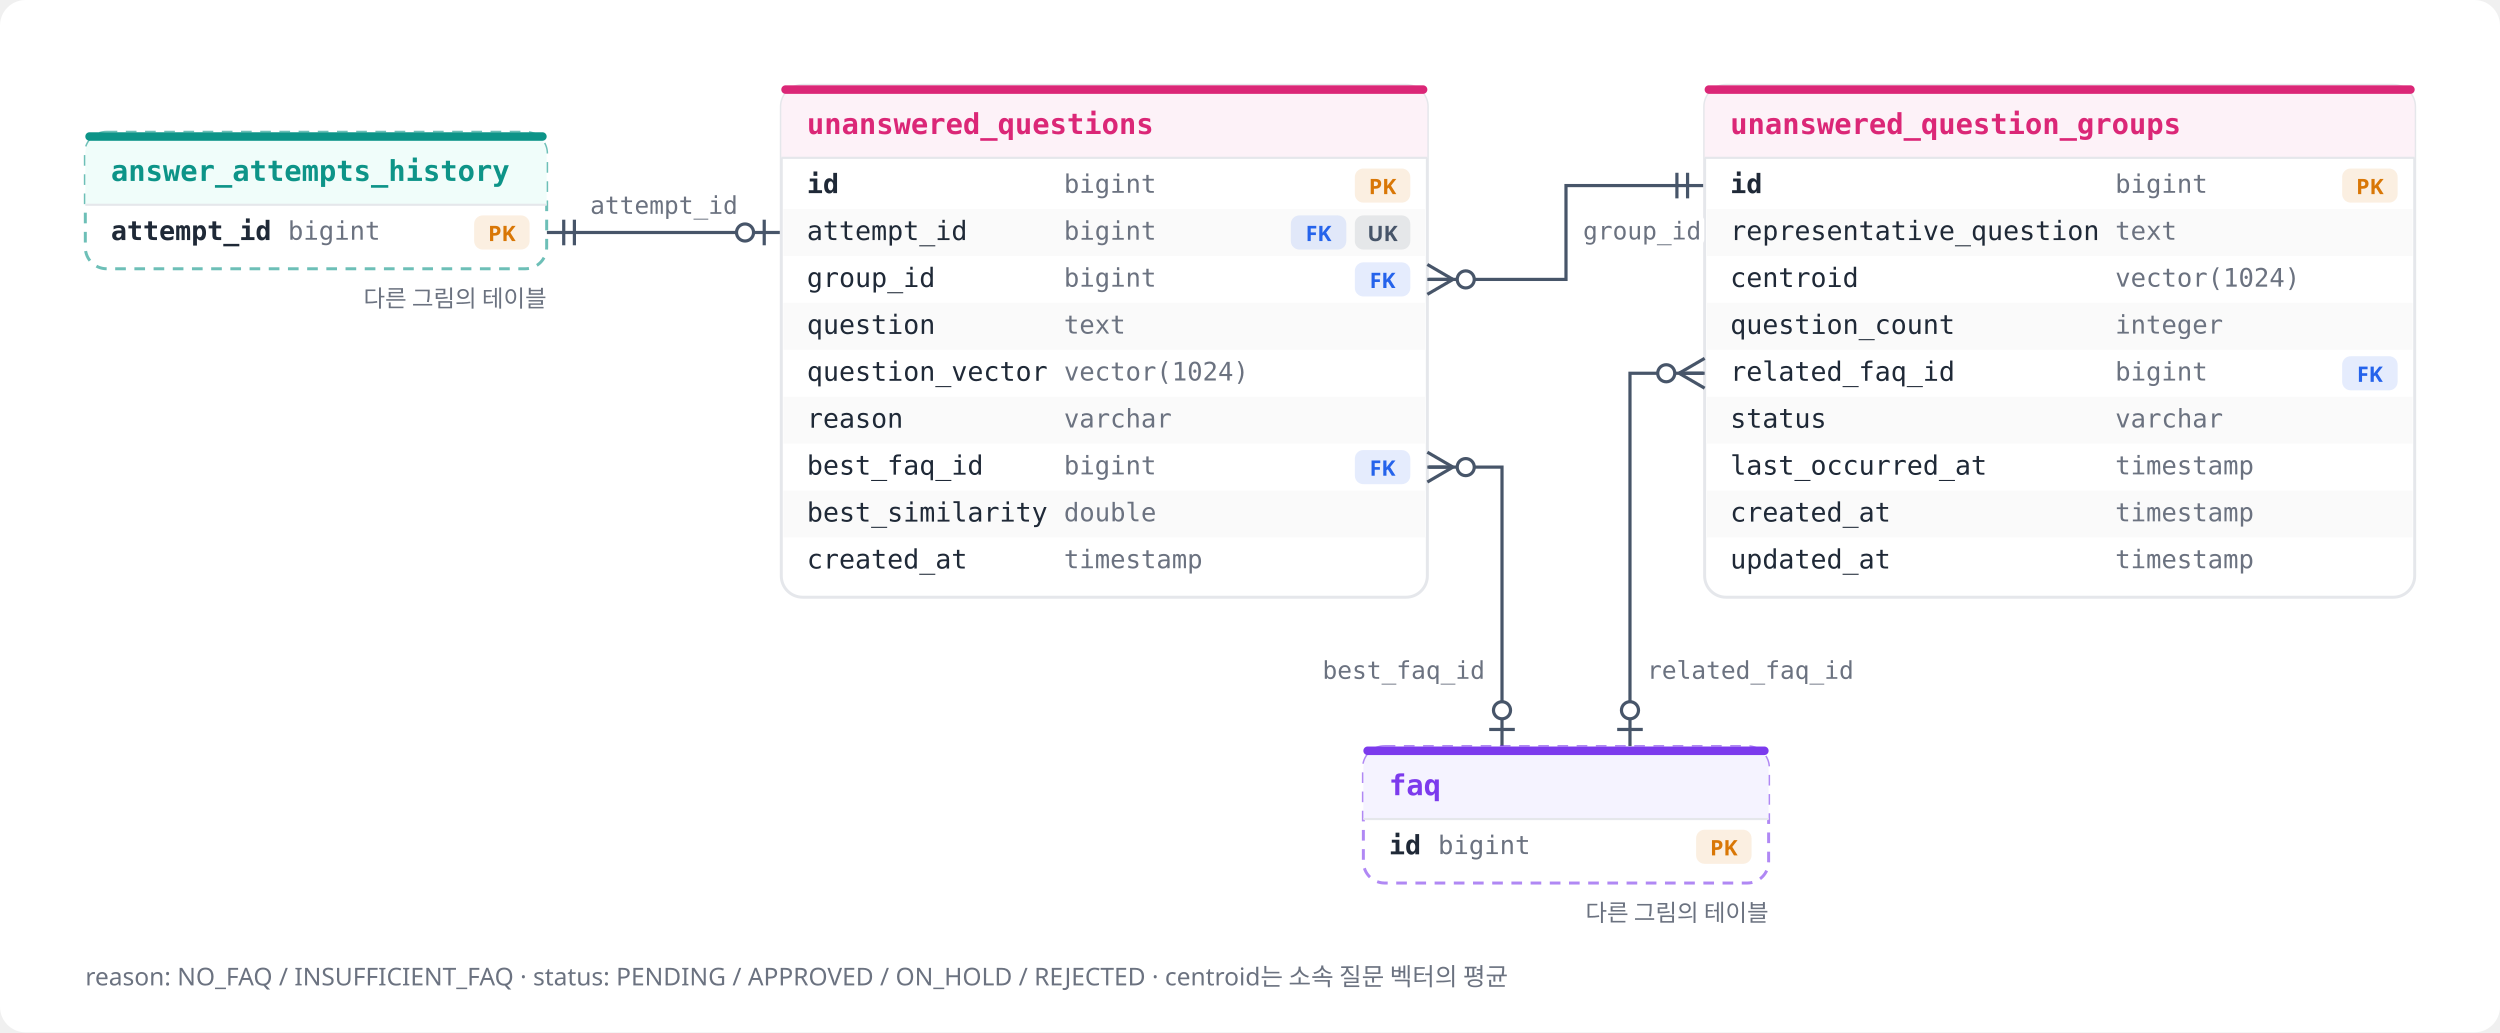
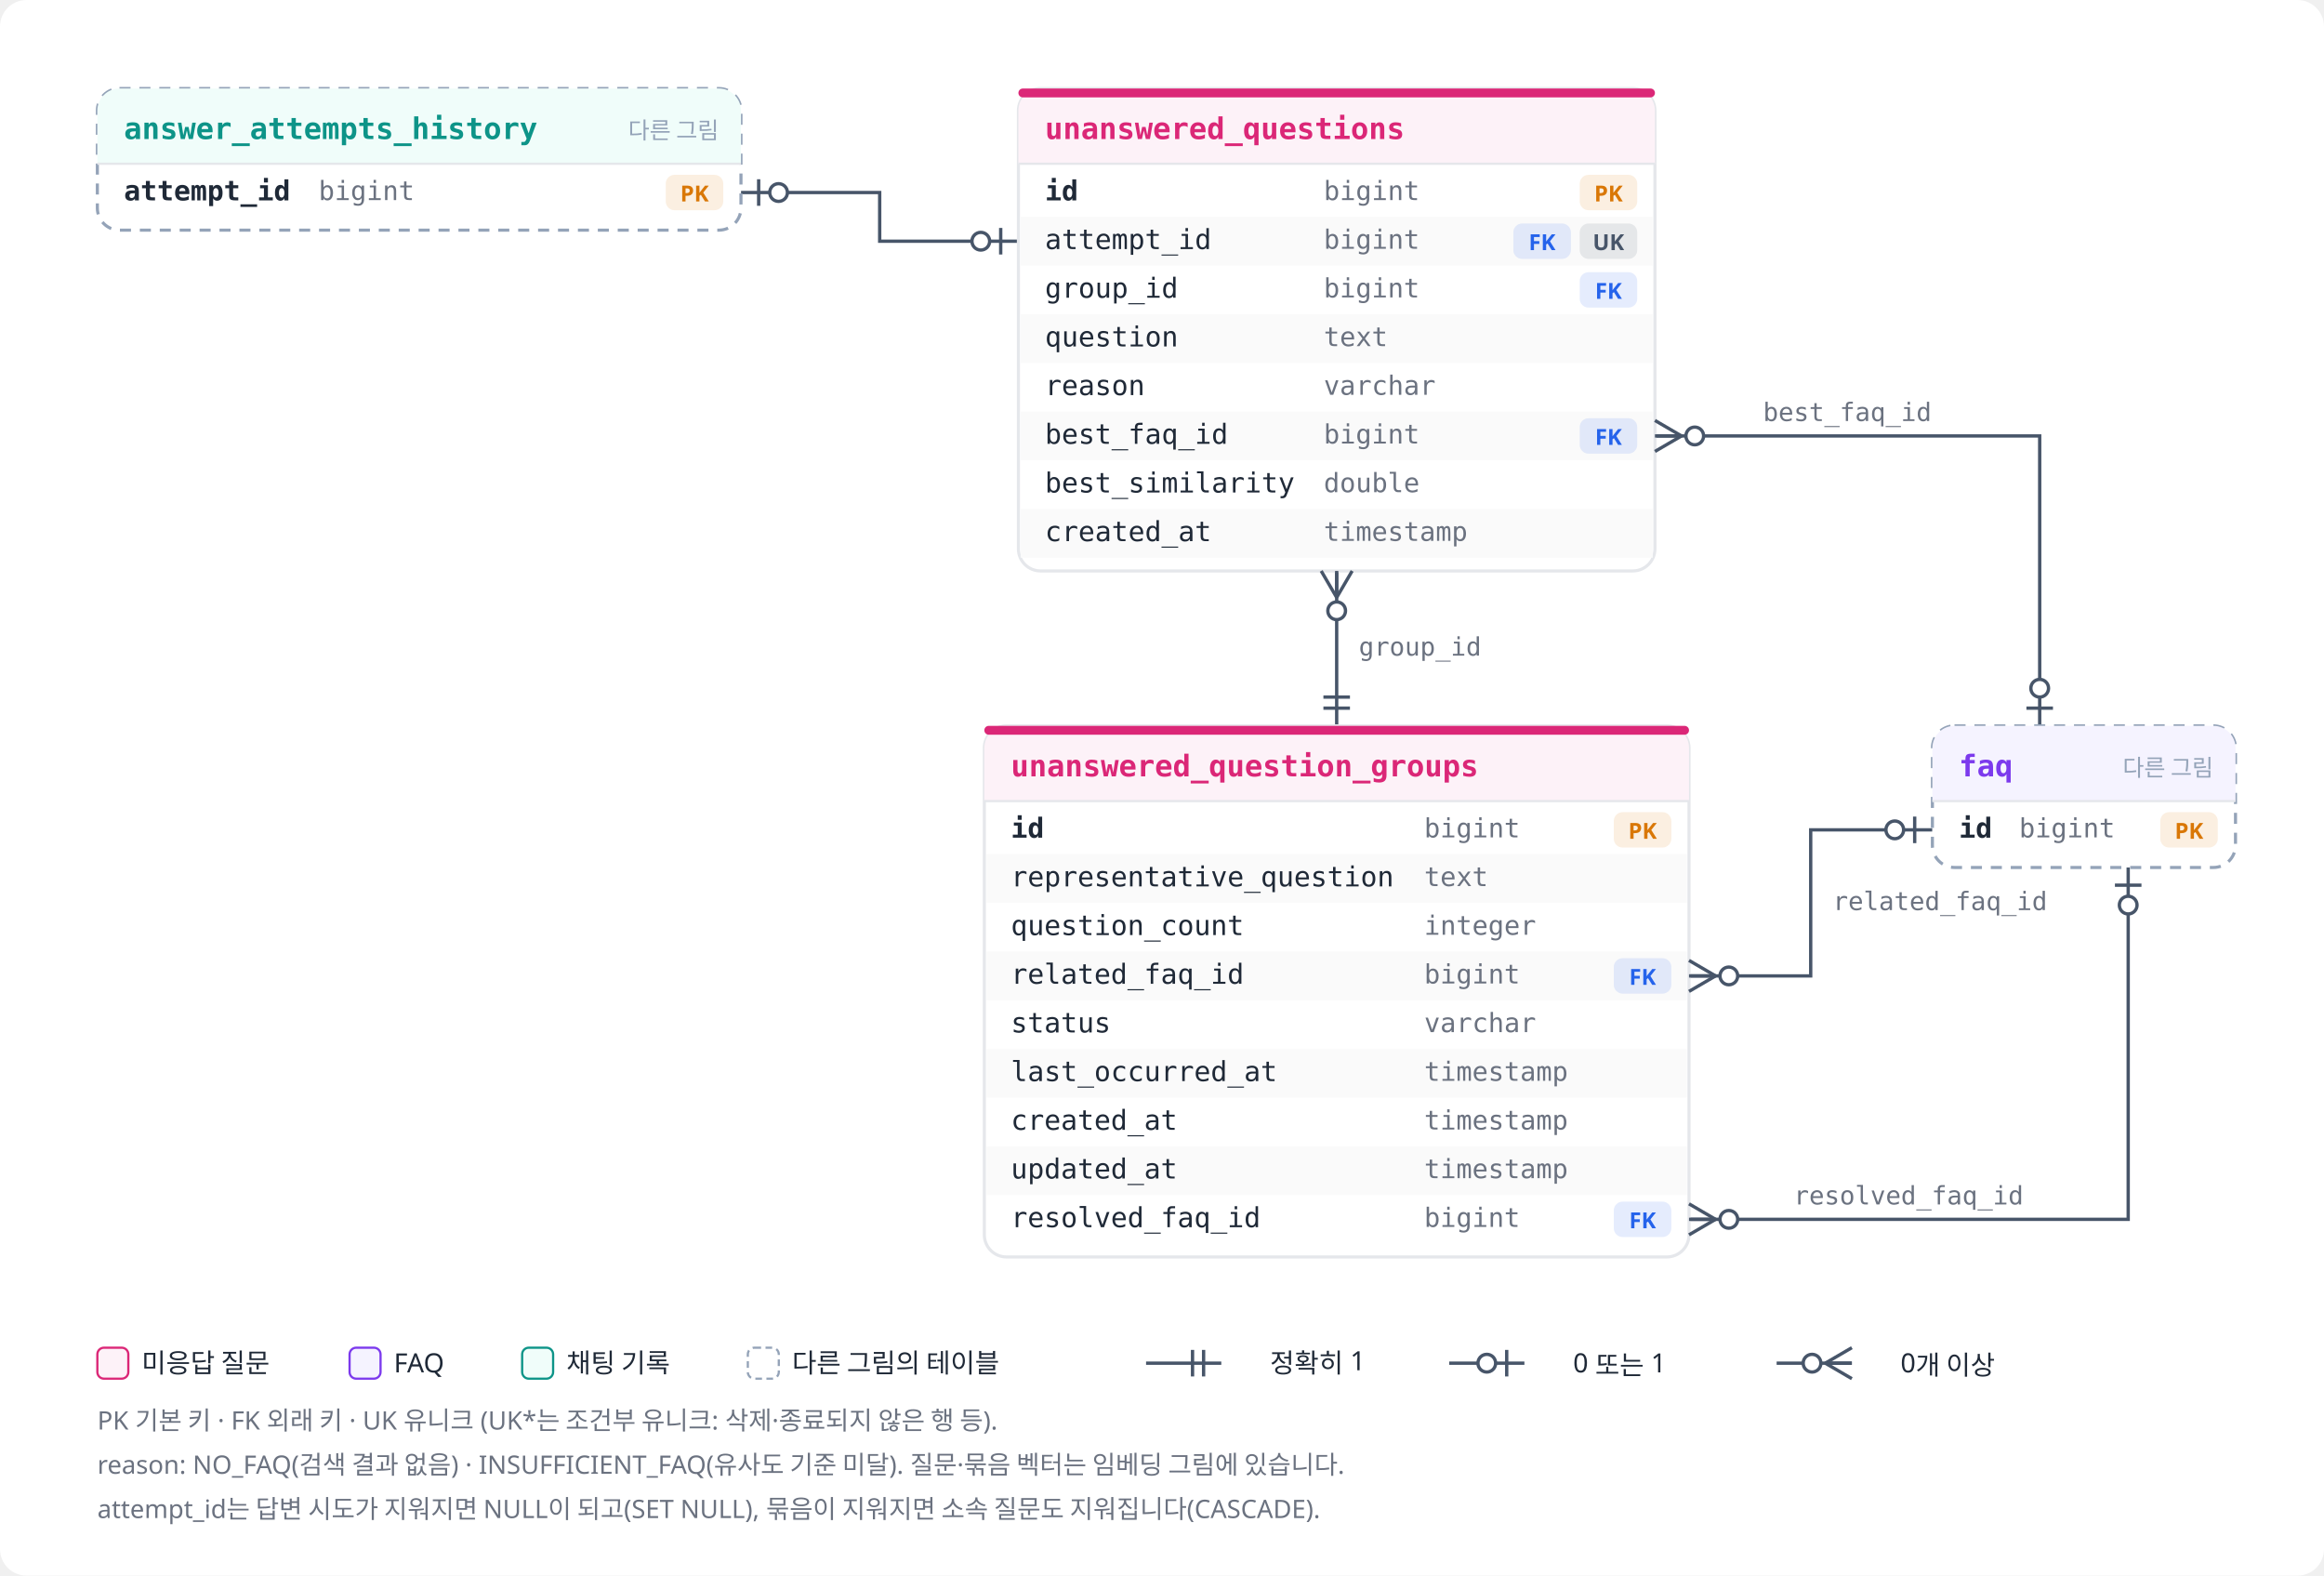
- <svg xmlns="http://www.w3.org/2000/svg" width="1172.1" height="484" viewBox="0 0 1172.1 484" role="img" aria-label="UBot-BE ERD (미응답 질문)">
-   <defs>
-     <marker id="arrow" viewBox="0 0 10 10" refX="9" refY="5" markerWidth="8" markerHeight="8" orient="auto-start-reverse">
-       <path d="M0,0 L10,5 L0,10 z" fill="#475569" />
-     </marker>
-     <marker id="arrowG" viewBox="0 0 10 10" refX="9" refY="5" markerWidth="8" markerHeight="8" orient="auto-start-reverse">
-       <path d="M0,0 L10,5 L0,10 z" fill="#16a34a" />
-     </marker>
-     <marker id="arrowR" viewBox="0 0 10 10" refX="9" refY="5" markerWidth="8" markerHeight="8" orient="auto-start-reverse">
-       <path d="M0,0 L10,5 L0,10 z" fill="#dc2626" />
-     </marker>
-     <marker id="arrowA" viewBox="0 0 10 10" refX="9" refY="5" markerWidth="8" markerHeight="8" orient="auto-start-reverse">
-       <path d="M0,0 L10,5 L0,10 z" fill="#d97706" />
-     </marker>
-   </defs>
-   <rect x="0" y="0" width="1172.1" height="484" rx="12" fill="#ffffff" />
-   <path d="M256.3,109 H366.3" fill="none" stroke="#475569" stroke-width="1.5" />
-   <path d="M799.2,87 H734.2 V131 H669.2" fill="none" stroke="#475569" stroke-width="1.5" />
-   <path d="M669.2,219 H704.2 V350" fill="none" stroke="#475569" stroke-width="1.5" />
-   <path d="M799.2,175 H764.2 V350" fill="none" stroke="#475569" stroke-width="1.5" />
-   <rect x="366.3" y="40" width="302.9" height="240" rx="10" fill="#ffffff" stroke="#e5e7eb" stroke-width="1.4" />
-   <path d="M366.3,74 V50 a10,10 0 0 1 10,-10 H659.2 a10,10 0 0 1 10,10 V74 z" fill="#fdf2f8" />
-   <rect x="366.3" y="40" width="302.9" height="4" rx="2" fill="#db2777" />
-   <line x1="366.3" y1="74" x2="669.2" y2="74" stroke="#e5e7eb" />
-   <text x="378.3" y="59" font-family="'JetBrains Mono','D2Coding','Consolas','Menlo',monospace" font-size="13.5" font-weight="700" fill="#db2777" text-anchor="start" dominant-baseline="middle">unanswered_questions</text>
-   <text x="378.3" y="87" font-family="'JetBrains Mono','D2Coding','Consolas','Menlo',monospace" font-size="12.5" font-weight="700" fill="#1f2937" text-anchor="start" dominant-baseline="middle">id</text>
-   <text x="498.8" y="87" font-family="'JetBrains Mono','D2Coding','Consolas','Menlo',monospace" font-size="12" font-weight="400" fill="#6b7280" text-anchor="start" dominant-baseline="middle">bigint</text>
-   <rect x="635.2" y="79" width="26" height="16" rx="4" fill="#d97706" fill-opacity="0.12" />
-   <text x="648.2" y="87.5" font-family="'Pretendard','Apple SD Gothic Neo','Malgun Gothic','Noto Sans KR',sans-serif" font-size="10" font-weight="700" fill="#d97706" text-anchor="middle" dominant-baseline="middle">PK</text>
-   <rect x="367.3" y="98" width="300.9" height="22" fill="#fafafa" />
-   <text x="378.3" y="109" font-family="'JetBrains Mono','D2Coding','Consolas','Menlo',monospace" font-size="12.5" font-weight="400" fill="#1f2937" text-anchor="start" dominant-baseline="middle">attempt_id</text>
-   <text x="498.8" y="109" font-family="'JetBrains Mono','D2Coding','Consolas','Menlo',monospace" font-size="12" font-weight="400" fill="#6b7280" text-anchor="start" dominant-baseline="middle">bigint</text>
-   <rect x="635.2" y="101" width="26" height="16" rx="4" fill="#475569" fill-opacity="0.12" />
-   <text x="648.2" y="109.5" font-family="'Pretendard','Apple SD Gothic Neo','Malgun Gothic','Noto Sans KR',sans-serif" font-size="10" font-weight="700" fill="#475569" text-anchor="middle" dominant-baseline="middle">UK</text>
-   <rect x="605.2" y="101" width="26" height="16" rx="4" fill="#2563eb" fill-opacity="0.12" />
-   <text x="618.2" y="109.5" font-family="'Pretendard','Apple SD Gothic Neo','Malgun Gothic','Noto Sans KR',sans-serif" font-size="10" font-weight="700" fill="#2563eb" text-anchor="middle" dominant-baseline="middle">FK</text>
-   <text x="378.3" y="131" font-family="'JetBrains Mono','D2Coding','Consolas','Menlo',monospace" font-size="12.5" font-weight="400" fill="#1f2937" text-anchor="start" dominant-baseline="middle">group_id</text>
-   <text x="498.8" y="131" font-family="'JetBrains Mono','D2Coding','Consolas','Menlo',monospace" font-size="12" font-weight="400" fill="#6b7280" text-anchor="start" dominant-baseline="middle">bigint</text>
-   <rect x="635.2" y="123" width="26" height="16" rx="4" fill="#2563eb" fill-opacity="0.12" />
-   <text x="648.2" y="131.5" font-family="'Pretendard','Apple SD Gothic Neo','Malgun Gothic','Noto Sans KR',sans-serif" font-size="10" font-weight="700" fill="#2563eb" text-anchor="middle" dominant-baseline="middle">FK</text>
-   <rect x="367.3" y="142" width="300.9" height="22" fill="#fafafa" />
-   <text x="378.3" y="153" font-family="'JetBrains Mono','D2Coding','Consolas','Menlo',monospace" font-size="12.5" font-weight="400" fill="#1f2937" text-anchor="start" dominant-baseline="middle">question</text>
-   <text x="498.8" y="153" font-family="'JetBrains Mono','D2Coding','Consolas','Menlo',monospace" font-size="12" font-weight="400" fill="#6b7280" text-anchor="start" dominant-baseline="middle">text</text>
-   <text x="378.3" y="175" font-family="'JetBrains Mono','D2Coding','Consolas','Menlo',monospace" font-size="12.5" font-weight="400" fill="#1f2937" text-anchor="start" dominant-baseline="middle">question_vector</text>
-   <text x="498.8" y="175" font-family="'JetBrains Mono','D2Coding','Consolas','Menlo',monospace" font-size="12" font-weight="400" fill="#6b7280" text-anchor="start" dominant-baseline="middle">vector(1024)</text>
-   <rect x="367.3" y="186" width="300.9" height="22" fill="#fafafa" />
-   <text x="378.3" y="197" font-family="'JetBrains Mono','D2Coding','Consolas','Menlo',monospace" font-size="12.5" font-weight="400" fill="#1f2937" text-anchor="start" dominant-baseline="middle">reason</text>
-   <text x="498.8" y="197" font-family="'JetBrains Mono','D2Coding','Consolas','Menlo',monospace" font-size="12" font-weight="400" fill="#6b7280" text-anchor="start" dominant-baseline="middle">varchar</text>
-   <text x="378.3" y="219" font-family="'JetBrains Mono','D2Coding','Consolas','Menlo',monospace" font-size="12.5" font-weight="400" fill="#1f2937" text-anchor="start" dominant-baseline="middle">best_faq_id</text>
-   <text x="498.8" y="219" font-family="'JetBrains Mono','D2Coding','Consolas','Menlo',monospace" font-size="12" font-weight="400" fill="#6b7280" text-anchor="start" dominant-baseline="middle">bigint</text>
-   <rect x="635.2" y="211" width="26" height="16" rx="4" fill="#2563eb" fill-opacity="0.12" />
-   <text x="648.2" y="219.5" font-family="'Pretendard','Apple SD Gothic Neo','Malgun Gothic','Noto Sans KR',sans-serif" font-size="10" font-weight="700" fill="#2563eb" text-anchor="middle" dominant-baseline="middle">FK</text>
-   <rect x="367.3" y="230" width="300.9" height="22" fill="#fafafa" />
-   <text x="378.3" y="241" font-family="'JetBrains Mono','D2Coding','Consolas','Menlo',monospace" font-size="12.5" font-weight="400" fill="#1f2937" text-anchor="start" dominant-baseline="middle">best_similarity</text>
-   <text x="498.8" y="241" font-family="'JetBrains Mono','D2Coding','Consolas','Menlo',monospace" font-size="12" font-weight="400" fill="#6b7280" text-anchor="start" dominant-baseline="middle">double</text>
-   <text x="378.3" y="263" font-family="'JetBrains Mono','D2Coding','Consolas','Menlo',monospace" font-size="12.5" font-weight="400" fill="#1f2937" text-anchor="start" dominant-baseline="middle">created_at</text>
-   <text x="498.8" y="263" font-family="'JetBrains Mono','D2Coding','Consolas','Menlo',monospace" font-size="12" font-weight="400" fill="#6b7280" text-anchor="start" dominant-baseline="middle">timestamp</text>
-   <rect x="799.2" y="40" width="332.9" height="240" rx="10" fill="#ffffff" stroke="#e5e7eb" stroke-width="1.4" />
-   <path d="M799.2,74 V50 a10,10 0 0 1 10,-10 H1122.1 a10,10 0 0 1 10,10 V74 z" fill="#fdf2f8" />
-   <rect x="799.2" y="40" width="332.9" height="4" rx="2" fill="#db2777" />
-   <line x1="799.2" y1="74" x2="1132.1" y2="74" stroke="#e5e7eb" />
-   <text x="811.2" y="59" font-family="'JetBrains Mono','D2Coding','Consolas','Menlo',monospace" font-size="13.5" font-weight="700" fill="#db2777" text-anchor="start" dominant-baseline="middle">unanswered_question_groups</text>
-   <text x="811.2" y="87" font-family="'JetBrains Mono','D2Coding','Consolas','Menlo',monospace" font-size="12.5" font-weight="700" fill="#1f2937" text-anchor="start" dominant-baseline="middle">id</text>
-   <text x="991.7" y="87" font-family="'JetBrains Mono','D2Coding','Consolas','Menlo',monospace" font-size="12" font-weight="400" fill="#6b7280" text-anchor="start" dominant-baseline="middle">bigint</text>
-   <rect x="1098.1" y="79" width="26" height="16" rx="4" fill="#d97706" fill-opacity="0.12" />
-   <text x="1111.1" y="87.5" font-family="'Pretendard','Apple SD Gothic Neo','Malgun Gothic','Noto Sans KR',sans-serif" font-size="10" font-weight="700" fill="#d97706" text-anchor="middle" dominant-baseline="middle">PK</text>
-   <rect x="800.2" y="98" width="330.9" height="22" fill="#fafafa" />
-   <text x="811.2" y="109" font-family="'JetBrains Mono','D2Coding','Consolas','Menlo',monospace" font-size="12.5" font-weight="400" fill="#1f2937" text-anchor="start" dominant-baseline="middle">representative_question</text>
-   <text x="991.7" y="109" font-family="'JetBrains Mono','D2Coding','Consolas','Menlo',monospace" font-size="12" font-weight="400" fill="#6b7280" text-anchor="start" dominant-baseline="middle">text</text>
-   <text x="811.2" y="131" font-family="'JetBrains Mono','D2Coding','Consolas','Menlo',monospace" font-size="12.5" font-weight="400" fill="#1f2937" text-anchor="start" dominant-baseline="middle">centroid</text>
-   <text x="991.7" y="131" font-family="'JetBrains Mono','D2Coding','Consolas','Menlo',monospace" font-size="12" font-weight="400" fill="#6b7280" text-anchor="start" dominant-baseline="middle">vector(1024)</text>
-   <rect x="800.2" y="142" width="330.9" height="22" fill="#fafafa" />
-   <text x="811.2" y="153" font-family="'JetBrains Mono','D2Coding','Consolas','Menlo',monospace" font-size="12.5" font-weight="400" fill="#1f2937" text-anchor="start" dominant-baseline="middle">question_count</text>
-   <text x="991.7" y="153" font-family="'JetBrains Mono','D2Coding','Consolas','Menlo',monospace" font-size="12" font-weight="400" fill="#6b7280" text-anchor="start" dominant-baseline="middle">integer</text>
-   <text x="811.2" y="175" font-family="'JetBrains Mono','D2Coding','Consolas','Menlo',monospace" font-size="12.5" font-weight="400" fill="#1f2937" text-anchor="start" dominant-baseline="middle">related_faq_id</text>
-   <text x="991.7" y="175" font-family="'JetBrains Mono','D2Coding','Consolas','Menlo',monospace" font-size="12" font-weight="400" fill="#6b7280" text-anchor="start" dominant-baseline="middle">bigint</text>
-   <rect x="1098.1" y="167" width="26" height="16" rx="4" fill="#2563eb" fill-opacity="0.12" />
-   <text x="1111.1" y="175.5" font-family="'Pretendard','Apple SD Gothic Neo','Malgun Gothic','Noto Sans KR',sans-serif" font-size="10" font-weight="700" fill="#2563eb" text-anchor="middle" dominant-baseline="middle">FK</text>
-   <rect x="800.2" y="186" width="330.9" height="22" fill="#fafafa" />
-   <text x="811.2" y="197" font-family="'JetBrains Mono','D2Coding','Consolas','Menlo',monospace" font-size="12.5" font-weight="400" fill="#1f2937" text-anchor="start" dominant-baseline="middle">status</text>
-   <text x="991.7" y="197" font-family="'JetBrains Mono','D2Coding','Consolas','Menlo',monospace" font-size="12" font-weight="400" fill="#6b7280" text-anchor="start" dominant-baseline="middle">varchar</text>
-   <text x="811.2" y="219" font-family="'JetBrains Mono','D2Coding','Consolas','Menlo',monospace" font-size="12.5" font-weight="400" fill="#1f2937" text-anchor="start" dominant-baseline="middle">last_occurred_at</text>
-   <text x="991.7" y="219" font-family="'JetBrains Mono','D2Coding','Consolas','Menlo',monospace" font-size="12" font-weight="400" fill="#6b7280" text-anchor="start" dominant-baseline="middle">timestamp</text>
-   <rect x="800.2" y="230" width="330.9" height="22" fill="#fafafa" />
-   <text x="811.2" y="241" font-family="'JetBrains Mono','D2Coding','Consolas','Menlo',monospace" font-size="12.5" font-weight="400" fill="#1f2937" text-anchor="start" dominant-baseline="middle">created_at</text>
-   <text x="991.7" y="241" font-family="'JetBrains Mono','D2Coding','Consolas','Menlo',monospace" font-size="12" font-weight="400" fill="#6b7280" text-anchor="start" dominant-baseline="middle">timestamp</text>
-   <text x="811.2" y="263" font-family="'JetBrains Mono','D2Coding','Consolas','Menlo',monospace" font-size="12.5" font-weight="400" fill="#1f2937" text-anchor="start" dominant-baseline="middle">updated_at</text>
-   <text x="991.7" y="263" font-family="'JetBrains Mono','D2Coding','Consolas','Menlo',monospace" font-size="12" font-weight="400" fill="#6b7280" text-anchor="start" dominant-baseline="middle">timestamp</text>
-   <rect x="40" y="62" width="216.3" height="64" rx="10" fill="#ffffff" stroke="#0d9488" stroke-opacity="0.6" stroke-width="1.4" stroke-dasharray="5 4" />
-   <path d="M40,96 V72 a10,10 0 0 1 10,-10 H246.3 a10,10 0 0 1 10,10 V96 z" fill="#f0fdfa" />
-   <rect x="40" y="62" width="216.3" height="4" rx="2" fill="#0d9488" />
-   <line x1="40" y1="96" x2="256.3" y2="96" stroke="#e5e7eb" />
-   <text x="52" y="81" font-family="'JetBrains Mono','D2Coding','Consolas','Menlo',monospace" font-size="13.5" font-weight="700" fill="#0d9488" text-anchor="start" dominant-baseline="middle">answer_attempts_history</text>
-   <text x="52" y="109" font-family="'JetBrains Mono','D2Coding','Consolas','Menlo',monospace" font-size="12.5" font-weight="700" fill="#1f2937" text-anchor="start" dominant-baseline="middle">attempt_id</text>
-   <text x="135" y="109" font-family="'JetBrains Mono','D2Coding','Consolas','Menlo',monospace" font-size="12" font-weight="400" fill="#6b7280" text-anchor="start" dominant-baseline="middle">bigint</text>
-   <rect x="222.3" y="101" width="26" height="16" rx="4" fill="#d97706" fill-opacity="0.12" />
-   <text x="235.3" y="109.5" font-family="'Pretendard','Apple SD Gothic Neo','Malgun Gothic','Noto Sans KR',sans-serif" font-size="10" font-weight="700" fill="#d97706" text-anchor="middle" dominant-baseline="middle">PK</text>
-   <text x="256.3" y="140" font-family="'Pretendard','Apple SD Gothic Neo','Malgun Gothic','Noto Sans KR',sans-serif" font-size="11" font-weight="400" fill="#6b7280" text-anchor="end" dominant-baseline="middle">다른 그림의 테이블</text>
-   <rect x="639.2" y="350" width="190" height="64" rx="10" fill="#ffffff" stroke="#7c3aed" stroke-opacity="0.6" stroke-width="1.4" stroke-dasharray="5 4" />
-   <path d="M639.2,384 V360 a10,10 0 0 1 10,-10 H819.2 a10,10 0 0 1 10,10 V384 z" fill="#f5f3ff" />
-   <rect x="639.2" y="350" width="190" height="4" rx="2" fill="#7c3aed" />
-   <line x1="639.2" y1="384" x2="829.2" y2="384" stroke="#e5e7eb" />
-   <text x="651.2" y="369" font-family="'JetBrains Mono','D2Coding','Consolas','Menlo',monospace" font-size="13.5" font-weight="700" fill="#7c3aed" text-anchor="start" dominant-baseline="middle">faq</text>
-   <text x="651.2" y="397" font-family="'JetBrains Mono','D2Coding','Consolas','Menlo',monospace" font-size="12.5" font-weight="700" fill="#1f2937" text-anchor="start" dominant-baseline="middle">id</text>
-   <text x="674.2" y="397" font-family="'JetBrains Mono','D2Coding','Consolas','Menlo',monospace" font-size="12" font-weight="400" fill="#6b7280" text-anchor="start" dominant-baseline="middle">bigint</text>
-   <rect x="795.2" y="389" width="26" height="16" rx="4" fill="#d97706" fill-opacity="0.12" />
-   <text x="808.2" y="397.5" font-family="'Pretendard','Apple SD Gothic Neo','Malgun Gothic','Noto Sans KR',sans-serif" font-size="10" font-weight="700" fill="#d97706" text-anchor="middle" dominant-baseline="middle">PK</text>
-   <text x="829.2" y="428" font-family="'Pretendard','Apple SD Gothic Neo','Malgun Gothic','Noto Sans KR',sans-serif" font-size="11" font-weight="400" fill="#6b7280" text-anchor="end" dominant-baseline="middle">다른 그림의 테이블</text>
-   <path d="M264.3,103 L264.3,115" stroke="#475569" stroke-width="1.5" fill="none" />
-   <path d="M269.3,103 L269.3,115" stroke="#475569" stroke-width="1.5" fill="none" />
-   <path d="M358.3,115 L358.3,103" stroke="#475569" stroke-width="1.5" fill="none" />
-   <circle cx="349.3" cy="109" r="4" fill="#fff" stroke="#475569" stroke-width="1.5" />
-   <text x="311.3" y="97" font-family="'JetBrains Mono','D2Coding','Consolas','Menlo',monospace" font-size="11.5" font-weight="400" fill="#6b7280" text-anchor="middle" dominant-baseline="middle" stroke="#ffffff" stroke-width="5" stroke-linejoin="round" paint-order="stroke">attempt_id</text>
-   <path d="M791.2,93 L791.2,81" stroke="#475569" stroke-width="1.5" fill="none" />
-   <path d="M786.2,93 L786.2,81" stroke="#475569" stroke-width="1.5" fill="none" />
-   <path d="M669.2,124 L681.2,131" stroke="#475569" stroke-width="1.5" fill="none" />
-   <path d="M669.2,138 L681.2,131" stroke="#475569" stroke-width="1.5" fill="none" />
-   <path d="M669.2,131 L681.2,131" stroke="#475569" stroke-width="1.5" fill="none" />
-   <circle cx="687.2" cy="131" r="4" fill="#fff" stroke="#475569" stroke-width="1.5" />
-   <text x="742.2" y="109" font-family="'JetBrains Mono','D2Coding','Consolas','Menlo',monospace" font-size="11.5" font-weight="400" fill="#6b7280" text-anchor="start" dominant-baseline="middle" stroke="#ffffff" stroke-width="5" stroke-linejoin="round" paint-order="stroke">group_id</text>
-   <path d="M698.2,342 L710.2,342" stroke="#475569" stroke-width="1.5" fill="none" />
-   <circle cx="704.2" cy="333" r="4" fill="#fff" stroke="#475569" stroke-width="1.5" />
-   <path d="M669.2,212 L681.2,219" stroke="#475569" stroke-width="1.5" fill="none" />
-   <path d="M669.2,226 L681.2,219" stroke="#475569" stroke-width="1.5" fill="none" />
-   <path d="M669.2,219 L681.2,219" stroke="#475569" stroke-width="1.5" fill="none" />
-   <circle cx="687.2" cy="219" r="4" fill="#fff" stroke="#475569" stroke-width="1.5" />
-   <text x="696.2" y="315" font-family="'JetBrains Mono','D2Coding','Consolas','Menlo',monospace" font-size="11.5" font-weight="400" fill="#6b7280" text-anchor="end" dominant-baseline="middle" stroke="#ffffff" stroke-width="5" stroke-linejoin="round" paint-order="stroke">best_faq_id</text>
-   <path d="M758.2,342 L770.2,342" stroke="#475569" stroke-width="1.5" fill="none" />
-   <circle cx="764.2" cy="333" r="4" fill="#fff" stroke="#475569" stroke-width="1.5" />
-   <path d="M799.2,182 L787.2,175" stroke="#475569" stroke-width="1.5" fill="none" />
-   <path d="M799.2,168 L787.2,175" stroke="#475569" stroke-width="1.5" fill="none" />
-   <path d="M799.2,175 L787.2,175" stroke="#475569" stroke-width="1.5" fill="none" />
-   <circle cx="781.2" cy="175" r="4" fill="#fff" stroke="#475569" stroke-width="1.5" />
-   <text x="772.2" y="315" font-family="'JetBrains Mono','D2Coding','Consolas','Menlo',monospace" font-size="11.5" font-weight="400" fill="#6b7280" text-anchor="start" dominant-baseline="middle" stroke="#ffffff" stroke-width="5" stroke-linejoin="round" paint-order="stroke">related_faq_id</text>
-   <text x="40" y="458" font-family="'Pretendard','Apple SD Gothic Neo','Malgun Gothic','Noto Sans KR',sans-serif" font-size="11.5" font-weight="400" fill="#6b7280" text-anchor="start" dominant-baseline="middle">reason: NO_FAQ / INSUFFICIENT_FAQ · status: PENDING / APPROVED / ON_HOLD / REJECTED · centroid는 소속 질문 벡터의 평균</text>
+ <svg xmlns="http://www.w3.org/2000/svg" width="1050.4" height="712" viewBox="0 0 1050.4 712" role="img" aria-label="UBot-BE ERD (미응답 질문)">
+   <rect x="0" y="0" width="1050.4" height="712" rx="12" fill="#ffffff" />
+   <path d="M460.3,109 L397.6,109 L397.6,87 L334.9,87" fill="none" stroke="#475569" stroke-width="1.5" />
+   <path d="M604.15,258 L604.15,328" fill="none" stroke="#475569" stroke-width="1.5" />
+   <path d="M748,197 L921.9,197 L921.9,328" fill="none" stroke="#475569" stroke-width="1.5" />
+   <path d="M763.4,441 L818.4,441 L818.4,375 L873.4,375" fill="none" stroke="#475569" stroke-width="1.5" />
+   <path d="M763.4,551 L961.9,551 L961.9,392" fill="none" stroke="#475569" stroke-width="1.5" />
+   <rect x="44" y="40" width="290.9" height="64" rx="10" fill="#ffffff" stroke="#94a3b8" stroke-width="1.4" stroke-dasharray="5 4" />
+   <path d="M44,74 V50 a10,10 0 0 1 10,-10 H324.9 a10,10 0 0 1 10,10 V74 z" fill="#f0fdfa" />
+   <line x1="44" y1="74" x2="334.9" y2="74" stroke="#e5e7eb" />
+   <text x="56" y="59" font-family="'JetBrains Mono','D2Coding','Consolas','Menlo',monospace" font-size="13.5" font-weight="700" fill="#0d9488" text-anchor="start" dominant-baseline="middle">answer_attempts_history</text>
+   <text x="324.9" y="59" font-family="'Pretendard','Apple SD Gothic Neo','Malgun Gothic','Noto Sans KR',sans-serif" font-size="10.5" font-weight="400" fill="#94a3b8" text-anchor="end" dominant-baseline="middle">다른 그림</text>
+   <text x="56" y="87" font-family="'JetBrains Mono','D2Coding','Consolas','Menlo',monospace" font-size="12.5" font-weight="700" fill="#1f2937" text-anchor="start" dominant-baseline="middle">attempt_id</text>
+   <text x="144" y="87" font-family="'JetBrains Mono','D2Coding','Consolas','Menlo',monospace" font-size="12" font-weight="400" fill="#6b7280" text-anchor="start" dominant-baseline="middle">bigint</text>
+   <rect x="300.9" y="79" width="26" height="16" rx="4" fill="#d97706" fill-opacity="0.12" />
+   <text x="313.9" y="87.5" font-family="'Pretendard','Apple SD Gothic Neo','Malgun Gothic','Noto Sans KR',sans-serif" font-size="10" font-weight="700" fill="#d97706" text-anchor="middle" dominant-baseline="middle">PK</text>
+   <rect x="460.3" y="40" width="287.7" height="218" rx="10" fill="#ffffff" stroke="#e5e7eb" stroke-width="1.4" />
+   <path d="M460.3,74 V50 a10,10 0 0 1 10,-10 H738 a10,10 0 0 1 10,10 V74 z" fill="#fdf2f8" />
+   <rect x="460.3" y="40" width="287.7" height="4" rx="2" fill="#db2777" />
+   <line x1="460.3" y1="74" x2="748" y2="74" stroke="#e5e7eb" />
+   <text x="472.3" y="59" font-family="'JetBrains Mono','D2Coding','Consolas','Menlo',monospace" font-size="13.5" font-weight="700" fill="#db2777" text-anchor="start" dominant-baseline="middle">unanswered_questions</text>
+   <text x="472.3" y="87" font-family="'JetBrains Mono','D2Coding','Consolas','Menlo',monospace" font-size="12.5" font-weight="700" fill="#1f2937" text-anchor="start" dominant-baseline="middle">id</text>
+   <text x="598.3" y="87" font-family="'JetBrains Mono','D2Coding','Consolas','Menlo',monospace" font-size="12" font-weight="400" fill="#6b7280" text-anchor="start" dominant-baseline="middle">bigint</text>
+   <rect x="714" y="79" width="26" height="16" rx="4" fill="#d97706" fill-opacity="0.12" />
+   <text x="727" y="87.5" font-family="'Pretendard','Apple SD Gothic Neo','Malgun Gothic','Noto Sans KR',sans-serif" font-size="10" font-weight="700" fill="#d97706" text-anchor="middle" dominant-baseline="middle">PK</text>
+   <rect x="461.3" y="98" width="285.7" height="22" fill="#fafafa" />
+   <text x="472.3" y="109" font-family="'JetBrains Mono','D2Coding','Consolas','Menlo',monospace" font-size="12.5" font-weight="400" fill="#1f2937" text-anchor="start" dominant-baseline="middle">attempt_id</text>
+   <text x="598.3" y="109" font-family="'JetBrains Mono','D2Coding','Consolas','Menlo',monospace" font-size="12" font-weight="400" fill="#6b7280" text-anchor="start" dominant-baseline="middle">bigint</text>
+   <rect x="714" y="101" width="26" height="16" rx="4" fill="#475569" fill-opacity="0.12" />
+   <text x="727" y="109.5" font-family="'Pretendard','Apple SD Gothic Neo','Malgun Gothic','Noto Sans KR',sans-serif" font-size="10" font-weight="700" fill="#475569" text-anchor="middle" dominant-baseline="middle">UK</text>
+   <rect x="684" y="101" width="26" height="16" rx="4" fill="#2563eb" fill-opacity="0.12" />
+   <text x="697" y="109.5" font-family="'Pretendard','Apple SD Gothic Neo','Malgun Gothic','Noto Sans KR',sans-serif" font-size="10" font-weight="700" fill="#2563eb" text-anchor="middle" dominant-baseline="middle">FK</text>
+   <text x="472.3" y="131" font-family="'JetBrains Mono','D2Coding','Consolas','Menlo',monospace" font-size="12.5" font-weight="400" fill="#1f2937" text-anchor="start" dominant-baseline="middle">group_id</text>
+   <text x="598.3" y="131" font-family="'JetBrains Mono','D2Coding','Consolas','Menlo',monospace" font-size="12" font-weight="400" fill="#6b7280" text-anchor="start" dominant-baseline="middle">bigint</text>
+   <rect x="714" y="123" width="26" height="16" rx="4" fill="#2563eb" fill-opacity="0.12" />
+   <text x="727" y="131.5" font-family="'Pretendard','Apple SD Gothic Neo','Malgun Gothic','Noto Sans KR',sans-serif" font-size="10" font-weight="700" fill="#2563eb" text-anchor="middle" dominant-baseline="middle">FK</text>
+   <rect x="461.3" y="142" width="285.7" height="22" fill="#fafafa" />
+   <text x="472.3" y="153" font-family="'JetBrains Mono','D2Coding','Consolas','Menlo',monospace" font-size="12.5" font-weight="400" fill="#1f2937" text-anchor="start" dominant-baseline="middle">question</text>
+   <text x="598.3" y="153" font-family="'JetBrains Mono','D2Coding','Consolas','Menlo',monospace" font-size="12" font-weight="400" fill="#6b7280" text-anchor="start" dominant-baseline="middle">text</text>
+   <text x="472.3" y="175" font-family="'JetBrains Mono','D2Coding','Consolas','Menlo',monospace" font-size="12.5" font-weight="400" fill="#1f2937" text-anchor="start" dominant-baseline="middle">reason</text>
+   <text x="598.3" y="175" font-family="'JetBrains Mono','D2Coding','Consolas','Menlo',monospace" font-size="12" font-weight="400" fill="#6b7280" text-anchor="start" dominant-baseline="middle">varchar</text>
+   <rect x="461.3" y="186" width="285.7" height="22" fill="#fafafa" />
+   <text x="472.3" y="197" font-family="'JetBrains Mono','D2Coding','Consolas','Menlo',monospace" font-size="12.5" font-weight="400" fill="#1f2937" text-anchor="start" dominant-baseline="middle">best_faq_id</text>
+   <text x="598.3" y="197" font-family="'JetBrains Mono','D2Coding','Consolas','Menlo',monospace" font-size="12" font-weight="400" fill="#6b7280" text-anchor="start" dominant-baseline="middle">bigint</text>
+   <rect x="714" y="189" width="26" height="16" rx="4" fill="#2563eb" fill-opacity="0.12" />
+   <text x="727" y="197.5" font-family="'Pretendard','Apple SD Gothic Neo','Malgun Gothic','Noto Sans KR',sans-serif" font-size="10" font-weight="700" fill="#2563eb" text-anchor="middle" dominant-baseline="middle">FK</text>
+   <text x="472.3" y="219" font-family="'JetBrains Mono','D2Coding','Consolas','Menlo',monospace" font-size="12.5" font-weight="400" fill="#1f2937" text-anchor="start" dominant-baseline="middle">best_similarity</text>
+   <text x="598.3" y="219" font-family="'JetBrains Mono','D2Coding','Consolas','Menlo',monospace" font-size="12" font-weight="400" fill="#6b7280" text-anchor="start" dominant-baseline="middle">double</text>
+   <rect x="461.3" y="230" width="285.7" height="22" fill="#fafafa" />
+   <text x="472.3" y="241" font-family="'JetBrains Mono','D2Coding','Consolas','Menlo',monospace" font-size="12.5" font-weight="400" fill="#1f2937" text-anchor="start" dominant-baseline="middle">created_at</text>
+   <text x="598.3" y="241" font-family="'JetBrains Mono','D2Coding','Consolas','Menlo',monospace" font-size="12" font-weight="400" fill="#6b7280" text-anchor="start" dominant-baseline="middle">timestamp</text>
+   <rect x="444.9" y="328" width="318.5" height="240" rx="10" fill="#ffffff" stroke="#e5e7eb" stroke-width="1.4" />
+   <path d="M444.9,362 V338 a10,10 0 0 1 10,-10 H753.4 a10,10 0 0 1 10,10 V362 z" fill="#fdf2f8" />
+   <rect x="444.9" y="328" width="318.5" height="4" rx="2" fill="#db2777" />
+   <line x1="444.9" y1="362" x2="763.4" y2="362" stroke="#e5e7eb" />
+   <text x="456.9" y="347" font-family="'JetBrains Mono','D2Coding','Consolas','Menlo',monospace" font-size="13.5" font-weight="700" fill="#db2777" text-anchor="start" dominant-baseline="middle">unanswered_question_groups</text>
+   <text x="456.9" y="375" font-family="'JetBrains Mono','D2Coding','Consolas','Menlo',monospace" font-size="12.5" font-weight="700" fill="#1f2937" text-anchor="start" dominant-baseline="middle">id</text>
+   <text x="643.7" y="375" font-family="'JetBrains Mono','D2Coding','Consolas','Menlo',monospace" font-size="12" font-weight="400" fill="#6b7280" text-anchor="start" dominant-baseline="middle">bigint</text>
+   <rect x="729.4" y="367" width="26" height="16" rx="4" fill="#d97706" fill-opacity="0.12" />
+   <text x="742.4" y="375.5" font-family="'Pretendard','Apple SD Gothic Neo','Malgun Gothic','Noto Sans KR',sans-serif" font-size="10" font-weight="700" fill="#d97706" text-anchor="middle" dominant-baseline="middle">PK</text>
+   <rect x="445.9" y="386" width="316.5" height="22" fill="#fafafa" />
+   <text x="456.9" y="397" font-family="'JetBrains Mono','D2Coding','Consolas','Menlo',monospace" font-size="12.5" font-weight="400" fill="#1f2937" text-anchor="start" dominant-baseline="middle">representative_question</text>
+   <text x="643.7" y="397" font-family="'JetBrains Mono','D2Coding','Consolas','Menlo',monospace" font-size="12" font-weight="400" fill="#6b7280" text-anchor="start" dominant-baseline="middle">text</text>
+   <text x="456.9" y="419" font-family="'JetBrains Mono','D2Coding','Consolas','Menlo',monospace" font-size="12.5" font-weight="400" fill="#1f2937" text-anchor="start" dominant-baseline="middle">question_count</text>
+   <text x="643.7" y="419" font-family="'JetBrains Mono','D2Coding','Consolas','Menlo',monospace" font-size="12" font-weight="400" fill="#6b7280" text-anchor="start" dominant-baseline="middle">integer</text>
+   <rect x="445.9" y="430" width="316.5" height="22" fill="#fafafa" />
+   <text x="456.9" y="441" font-family="'JetBrains Mono','D2Coding','Consolas','Menlo',monospace" font-size="12.5" font-weight="400" fill="#1f2937" text-anchor="start" dominant-baseline="middle">related_faq_id</text>
+   <text x="643.7" y="441" font-family="'JetBrains Mono','D2Coding','Consolas','Menlo',monospace" font-size="12" font-weight="400" fill="#6b7280" text-anchor="start" dominant-baseline="middle">bigint</text>
+   <rect x="729.4" y="433" width="26" height="16" rx="4" fill="#2563eb" fill-opacity="0.12" />
+   <text x="742.4" y="441.5" font-family="'Pretendard','Apple SD Gothic Neo','Malgun Gothic','Noto Sans KR',sans-serif" font-size="10" font-weight="700" fill="#2563eb" text-anchor="middle" dominant-baseline="middle">FK</text>
+   <text x="456.9" y="463" font-family="'JetBrains Mono','D2Coding','Consolas','Menlo',monospace" font-size="12.5" font-weight="400" fill="#1f2937" text-anchor="start" dominant-baseline="middle">status</text>
+   <text x="643.7" y="463" font-family="'JetBrains Mono','D2Coding','Consolas','Menlo',monospace" font-size="12" font-weight="400" fill="#6b7280" text-anchor="start" dominant-baseline="middle">varchar</text>
+   <rect x="445.9" y="474" width="316.5" height="22" fill="#fafafa" />
+   <text x="456.9" y="485" font-family="'JetBrains Mono','D2Coding','Consolas','Menlo',monospace" font-size="12.5" font-weight="400" fill="#1f2937" text-anchor="start" dominant-baseline="middle">last_occurred_at</text>
+   <text x="643.7" y="485" font-family="'JetBrains Mono','D2Coding','Consolas','Menlo',monospace" font-size="12" font-weight="400" fill="#6b7280" text-anchor="start" dominant-baseline="middle">timestamp</text>
+   <text x="456.9" y="507" font-family="'JetBrains Mono','D2Coding','Consolas','Menlo',monospace" font-size="12.5" font-weight="400" fill="#1f2937" text-anchor="start" dominant-baseline="middle">created_at</text>
+   <text x="643.7" y="507" font-family="'JetBrains Mono','D2Coding','Consolas','Menlo',monospace" font-size="12" font-weight="400" fill="#6b7280" text-anchor="start" dominant-baseline="middle">timestamp</text>
+   <rect x="445.9" y="518" width="316.5" height="22" fill="#fafafa" />
+   <text x="456.9" y="529" font-family="'JetBrains Mono','D2Coding','Consolas','Menlo',monospace" font-size="12.5" font-weight="400" fill="#1f2937" text-anchor="start" dominant-baseline="middle">updated_at</text>
+   <text x="643.7" y="529" font-family="'JetBrains Mono','D2Coding','Consolas','Menlo',monospace" font-size="12" font-weight="400" fill="#6b7280" text-anchor="start" dominant-baseline="middle">timestamp</text>
+   <text x="456.9" y="551" font-family="'JetBrains Mono','D2Coding','Consolas','Menlo',monospace" font-size="12.5" font-weight="400" fill="#1f2937" text-anchor="start" dominant-baseline="middle">resolved_faq_id</text>
+   <text x="643.7" y="551" font-family="'JetBrains Mono','D2Coding','Consolas','Menlo',monospace" font-size="12" font-weight="400" fill="#6b7280" text-anchor="start" dominant-baseline="middle">bigint</text>
+   <rect x="729.4" y="543" width="26" height="16" rx="4" fill="#2563eb" fill-opacity="0.12" />
+   <text x="742.4" y="551.5" font-family="'Pretendard','Apple SD Gothic Neo','Malgun Gothic','Noto Sans KR',sans-serif" font-size="10" font-weight="700" fill="#2563eb" text-anchor="middle" dominant-baseline="middle">FK</text>
+   <rect x="873.4" y="328" width="137" height="64" rx="10" fill="#ffffff" stroke="#94a3b8" stroke-width="1.4" stroke-dasharray="5 4" />
+   <path d="M873.4,362 V338 a10,10 0 0 1 10,-10 H1000.4 a10,10 0 0 1 10,10 V362 z" fill="#f5f3ff" />
+   <line x1="873.4" y1="362" x2="1010.4" y2="362" stroke="#e5e7eb" />
+   <text x="885.4" y="347" font-family="'JetBrains Mono','D2Coding','Consolas','Menlo',monospace" font-size="13.5" font-weight="700" fill="#7c3aed" text-anchor="start" dominant-baseline="middle">faq</text>
+   <text x="1000.4" y="347" font-family="'Pretendard','Apple SD Gothic Neo','Malgun Gothic','Noto Sans KR',sans-serif" font-size="10.5" font-weight="400" fill="#94a3b8" text-anchor="end" dominant-baseline="middle">다른 그림</text>
+   <text x="885.4" y="375" font-family="'JetBrains Mono','D2Coding','Consolas','Menlo',monospace" font-size="12.5" font-weight="700" fill="#1f2937" text-anchor="start" dominant-baseline="middle">id</text>
+   <text x="912.6" y="375" font-family="'JetBrains Mono','D2Coding','Consolas','Menlo',monospace" font-size="12" font-weight="400" fill="#6b7280" text-anchor="start" dominant-baseline="middle">bigint</text>
+   <rect x="976.4" y="367" width="26" height="16" rx="4" fill="#d97706" fill-opacity="0.12" />
+   <text x="989.4" y="375.5" font-family="'Pretendard','Apple SD Gothic Neo','Malgun Gothic','Noto Sans KR',sans-serif" font-size="10" font-weight="700" fill="#d97706" text-anchor="middle" dominant-baseline="middle">PK</text>
+   <path d="M452.3,115 L452.3,103" stroke="#475569" stroke-width="1.5" fill="none" />
+   <circle cx="443.3" cy="109" r="4" fill="#fff" stroke="#475569" stroke-width="1.5" />
+   <path d="M342.9,81 L342.9,93" stroke="#475569" stroke-width="1.5" fill="none" />
+   <circle cx="351.9" cy="87" r="4" fill="#fff" stroke="#475569" stroke-width="1.5" />
+   <path d="M611.15,258 L604.15,270" stroke="#475569" stroke-width="1.5" fill="none" />
+   <path d="M597.15,258 L604.15,270" stroke="#475569" stroke-width="1.5" fill="none" />
+   <path d="M604.15,258 L604.15,270" stroke="#475569" stroke-width="1.5" fill="none" />
+   <circle cx="604.15" cy="276" r="4" fill="#fff" stroke="#475569" stroke-width="1.5" />
+   <path d="M598.15,320 L610.15,320" stroke="#475569" stroke-width="1.5" fill="none" />
+   <path d="M598.15,315 L610.15,315" stroke="#475569" stroke-width="1.5" fill="none" />
+   <path d="M748,190 L760,197" stroke="#475569" stroke-width="1.5" fill="none" />
+   <path d="M748,204 L760,197" stroke="#475569" stroke-width="1.5" fill="none" />
+   <path d="M748,197 L760,197" stroke="#475569" stroke-width="1.5" fill="none" />
+   <circle cx="766" cy="197" r="4" fill="#fff" stroke="#475569" stroke-width="1.5" />
+   <path d="M915.9,320 L927.9,320" stroke="#475569" stroke-width="1.5" fill="none" />
+   <circle cx="921.9" cy="311" r="4" fill="#fff" stroke="#475569" stroke-width="1.5" />
+   <path d="M763.4,434 L775.4,441" stroke="#475569" stroke-width="1.5" fill="none" />
+   <path d="M763.4,448 L775.4,441" stroke="#475569" stroke-width="1.5" fill="none" />
+   <path d="M763.4,441 L775.4,441" stroke="#475569" stroke-width="1.5" fill="none" />
+   <circle cx="781.4" cy="441" r="4" fill="#fff" stroke="#475569" stroke-width="1.5" />
+   <path d="M865.4,381 L865.4,369" stroke="#475569" stroke-width="1.5" fill="none" />
+   <circle cx="856.4" cy="375" r="4" fill="#fff" stroke="#475569" stroke-width="1.5" />
+   <path d="M763.4,544 L775.4,551" stroke="#475569" stroke-width="1.5" fill="none" />
+   <path d="M763.4,558 L775.4,551" stroke="#475569" stroke-width="1.5" fill="none" />
+   <path d="M763.4,551 L775.4,551" stroke="#475569" stroke-width="1.5" fill="none" />
+   <circle cx="781.4" cy="551" r="4" fill="#fff" stroke="#475569" stroke-width="1.5" />
+   <path d="M967.9,400 L955.9,400" stroke="#475569" stroke-width="1.5" fill="none" />
+   <circle cx="961.9" cy="409" r="4" fill="#fff" stroke="#475569" stroke-width="1.5" />
+   <text x="614.15" y="293" font-family="'JetBrains Mono','D2Coding','Consolas','Menlo',monospace" font-size="11.5" font-weight="400" fill="#6b7280" text-anchor="start" dominant-baseline="middle" stroke="#ffffff" stroke-width="5" stroke-linejoin="round" paint-order="stroke">group_id</text>
+   <text x="834.95" y="187" font-family="'JetBrains Mono','D2Coding','Consolas','Menlo',monospace" font-size="11.5" font-weight="400" fill="#6b7280" text-anchor="middle" dominant-baseline="middle" stroke="#ffffff" stroke-width="5" stroke-linejoin="round" paint-order="stroke">best_faq_id</text>
+   <text x="828.4" y="408" font-family="'JetBrains Mono','D2Coding','Consolas','Menlo',monospace" font-size="11.5" font-weight="400" fill="#6b7280" text-anchor="start" dominant-baseline="middle" stroke="#ffffff" stroke-width="5" stroke-linejoin="round" paint-order="stroke">related_faq_id</text>
+   <text x="862.65" y="541" font-family="'JetBrains Mono','D2Coding','Consolas','Menlo',monospace" font-size="11.5" font-weight="400" fill="#6b7280" text-anchor="middle" dominant-baseline="middle" stroke="#ffffff" stroke-width="5" stroke-linejoin="round" paint-order="stroke">resolved_faq_id</text>
+   <rect x="44" y="609" width="14" height="14" rx="3" fill="#fdf2f8" stroke="#db2777" />
+   <text x="64" y="616" font-family="'Pretendard','Apple SD Gothic Neo','Malgun Gothic','Noto Sans KR',sans-serif" font-size="12" font-weight="400" fill="#1f2937" text-anchor="start" dominant-baseline="middle">미응답 질문</text>
+   <rect x="158" y="609" width="14" height="14" rx="3" fill="#f5f3ff" stroke="#7c3aed" />
+   <text x="178" y="616" font-family="'Pretendard','Apple SD Gothic Neo','Malgun Gothic','Noto Sans KR',sans-serif" font-size="12" font-weight="400" fill="#1f2937" text-anchor="start" dominant-baseline="middle">FAQ</text>
+   <rect x="236" y="609" width="14" height="14" rx="3" fill="#f0fdfa" stroke="#0d9488" />
+   <text x="256" y="616" font-family="'Pretendard','Apple SD Gothic Neo','Malgun Gothic','Noto Sans KR',sans-serif" font-size="12" font-weight="400" fill="#1f2937" text-anchor="start" dominant-baseline="middle">채팅 기록</text>
+   <rect x="338" y="609" width="14" height="14" rx="3" fill="#ffffff" stroke="#94a3b8" stroke-dasharray="3 2" />
+   <text x="358" y="616" font-family="'Pretendard','Apple SD Gothic Neo','Malgun Gothic','Noto Sans KR',sans-serif" font-size="12" font-weight="400" fill="#1f2937" text-anchor="start" dominant-baseline="middle">다른 그림의 테이블</text>
+   <path d="M518,616 H552" stroke="#475569" stroke-width="1.5" />
+   <path d="M544,622 L544,610" stroke="#475569" stroke-width="1.5" fill="none" />
+   <path d="M539,622 L539,610" stroke="#475569" stroke-width="1.5" fill="none" />
+   <text x="574" y="616" font-family="'Pretendard','Apple SD Gothic Neo','Malgun Gothic','Noto Sans KR',sans-serif" font-size="12" font-weight="400" fill="#1f2937" text-anchor="start" dominant-baseline="middle">정확히 1</text>
+   <path d="M655,616 H689" stroke="#475569" stroke-width="1.5" />
+   <path d="M681,622 L681,610" stroke="#475569" stroke-width="1.5" fill="none" />
+   <circle cx="672" cy="616" r="4" fill="#fff" stroke="#475569" stroke-width="1.5" />
+   <text x="711" y="616" font-family="'Pretendard','Apple SD Gothic Neo','Malgun Gothic','Noto Sans KR',sans-serif" font-size="12" font-weight="400" fill="#1f2937" text-anchor="start" dominant-baseline="middle">0 또는 1</text>
+   <path d="M803,616 H837" stroke="#475569" stroke-width="1.5" />
+   <path d="M837,623 L825,616" stroke="#475569" stroke-width="1.5" fill="none" />
+   <path d="M837,609 L825,616" stroke="#475569" stroke-width="1.5" fill="none" />
+   <path d="M837,616 L825,616" stroke="#475569" stroke-width="1.5" fill="none" />
+   <circle cx="819" cy="616" r="4" fill="#fff" stroke="#475569" stroke-width="1.5" />
+   <text x="859" y="616" font-family="'Pretendard','Apple SD Gothic Neo','Malgun Gothic','Noto Sans KR',sans-serif" font-size="12" font-weight="400" fill="#1f2937" text-anchor="start" dominant-baseline="middle">0개 이상</text>
+   <text x="44" y="642" font-family="'Pretendard','Apple SD Gothic Neo','Malgun Gothic','Noto Sans KR',sans-serif" font-size="11.5" font-weight="400" fill="#6b7280" text-anchor="start" dominant-baseline="middle">PK 기본 키 · FK 외래 키 · UK 유니크 (UK*는 조건부 유니크: 삭제·종료되지 않은 행 등).</text>
+   <text x="44" y="662" font-family="'Pretendard','Apple SD Gothic Neo','Malgun Gothic','Noto Sans KR',sans-serif" font-size="11.5" font-weight="400" fill="#6b7280" text-anchor="start" dominant-baseline="middle">reason: NO_FAQ(검색 결과 없음) · INSUFFICIENT_FAQ(유사도 기준 미달). 질문·묶음 벡터는 임베딩 그림에 있습니다.</text>
+   <text x="44" y="682" font-family="'Pretendard','Apple SD Gothic Neo','Malgun Gothic','Noto Sans KR',sans-serif" font-size="11.5" font-weight="400" fill="#6b7280" text-anchor="start" dominant-baseline="middle">attempt_id는 답변 시도가 지워지면 NULL이 되고(SET NULL), 묶음이 지워지면 소속 질문도 지워집니다(CASCADE).</text>
</svg>
